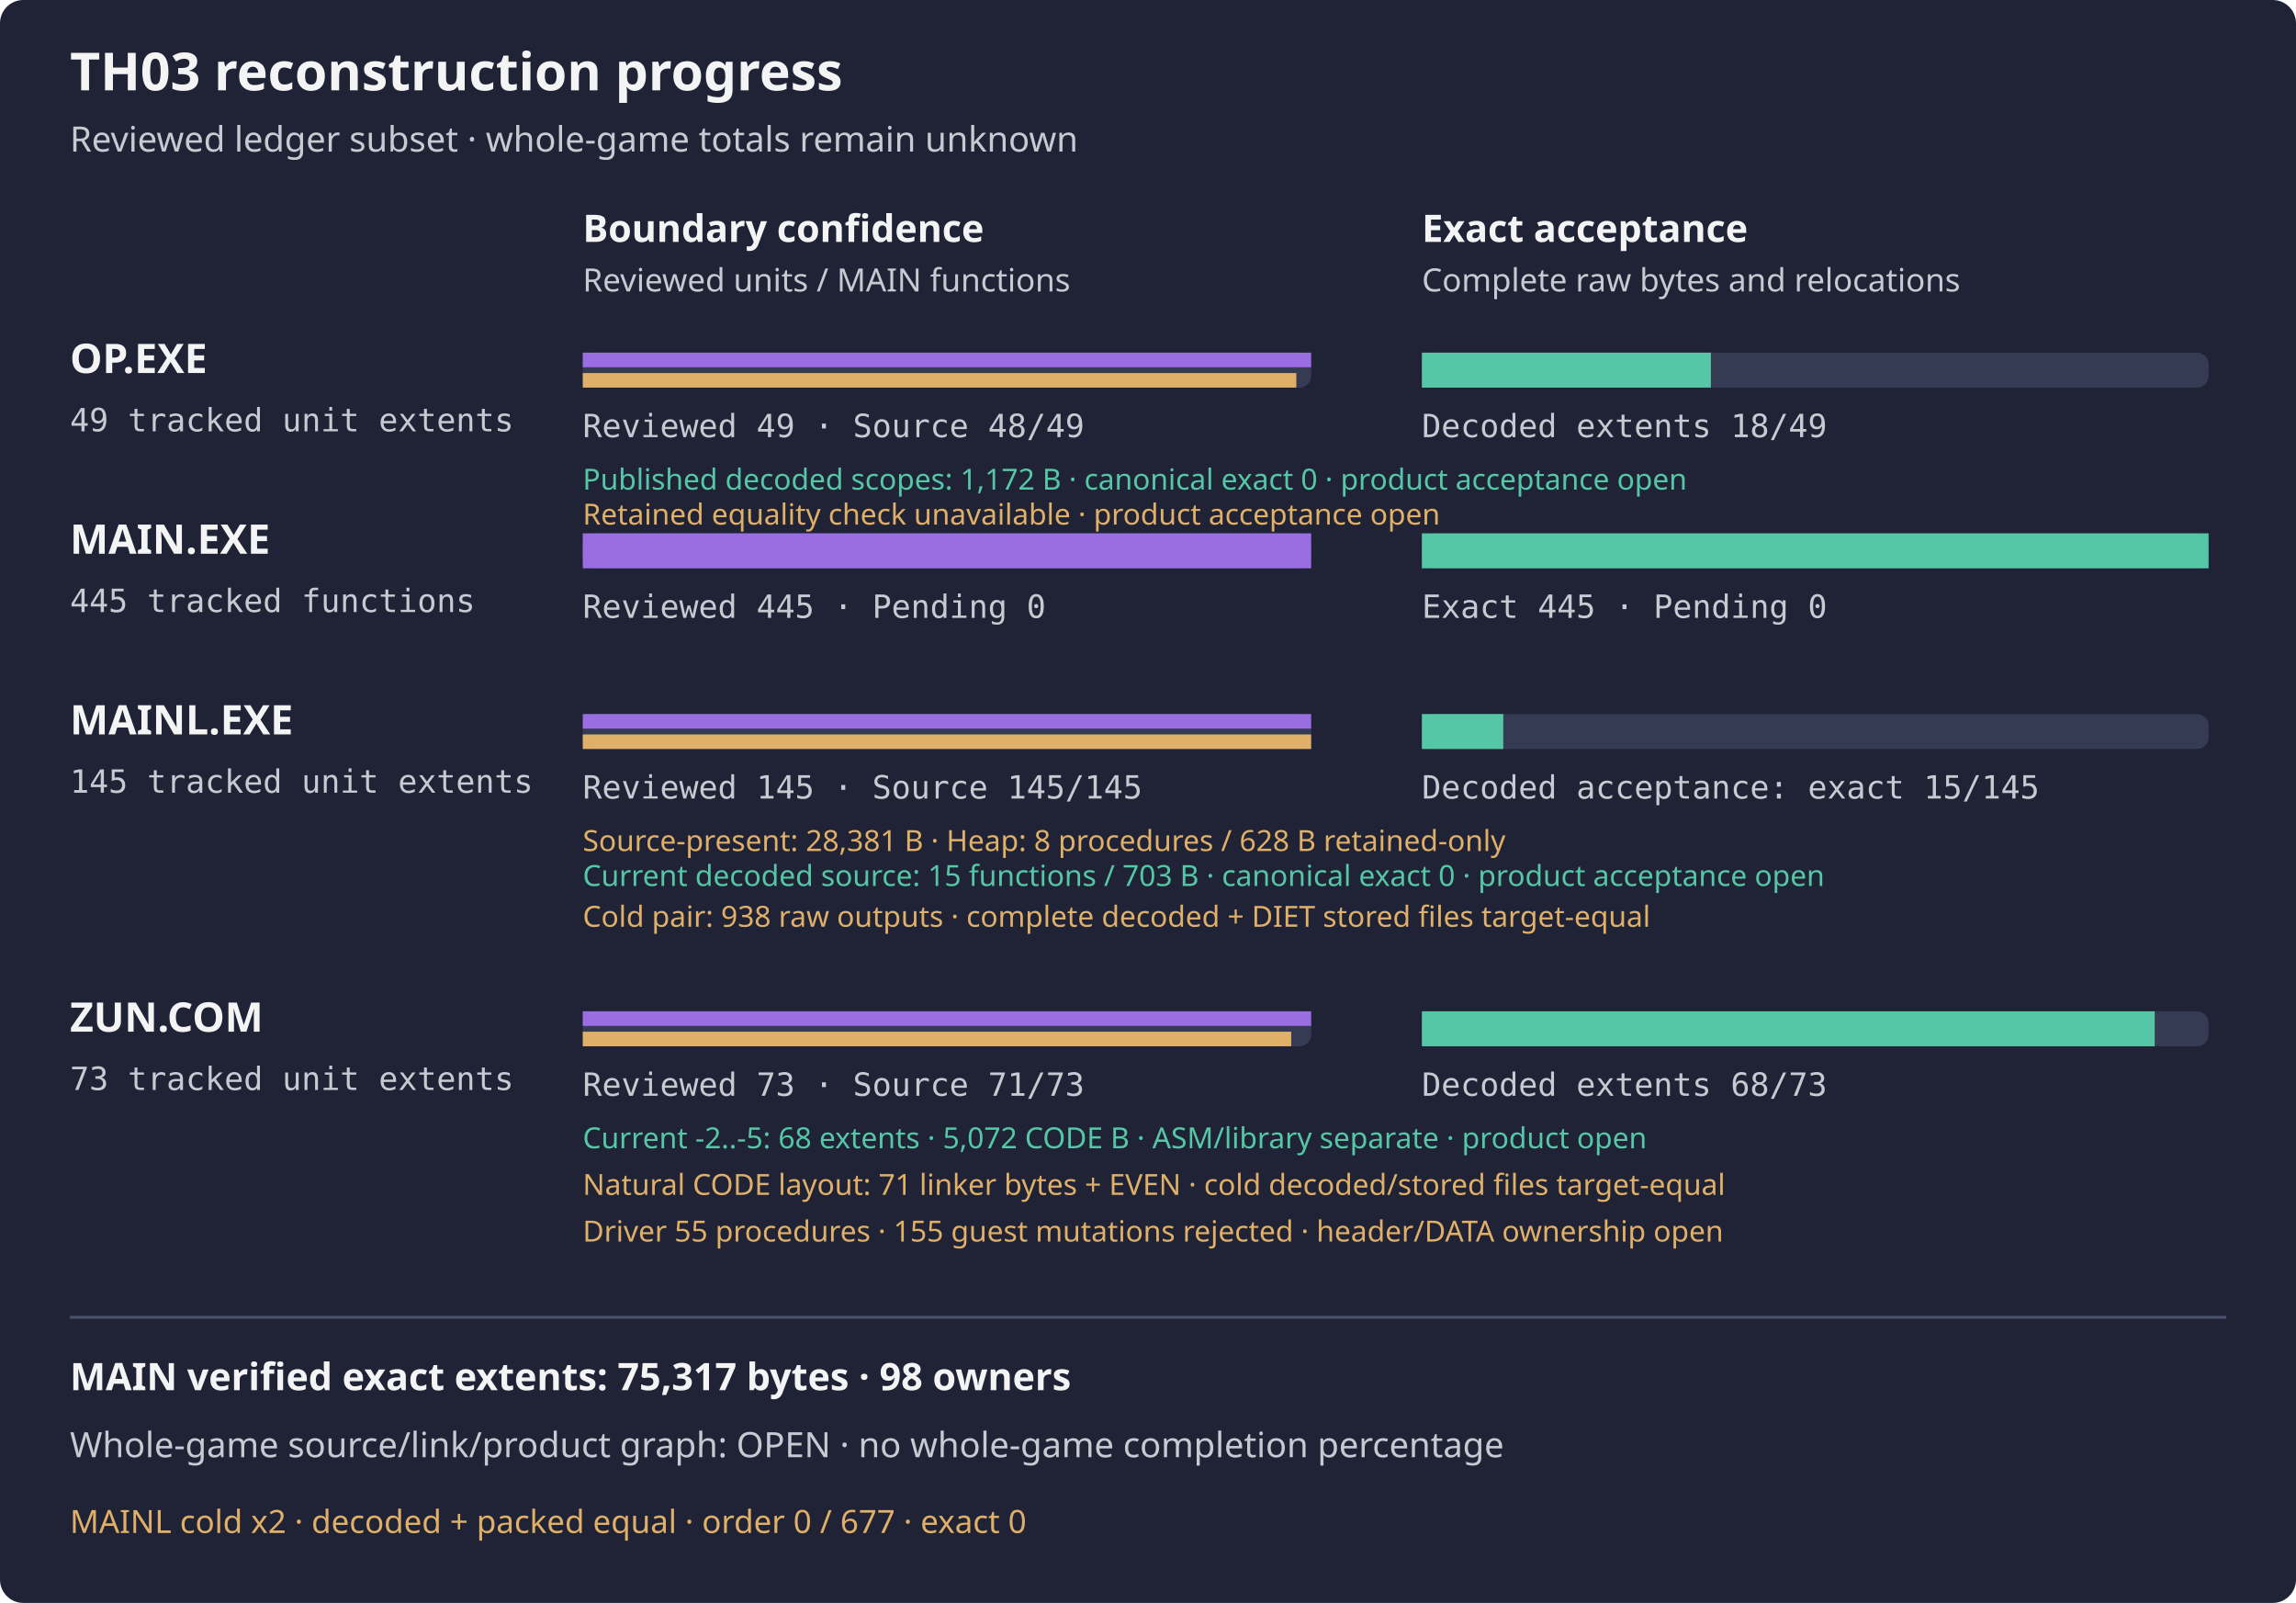
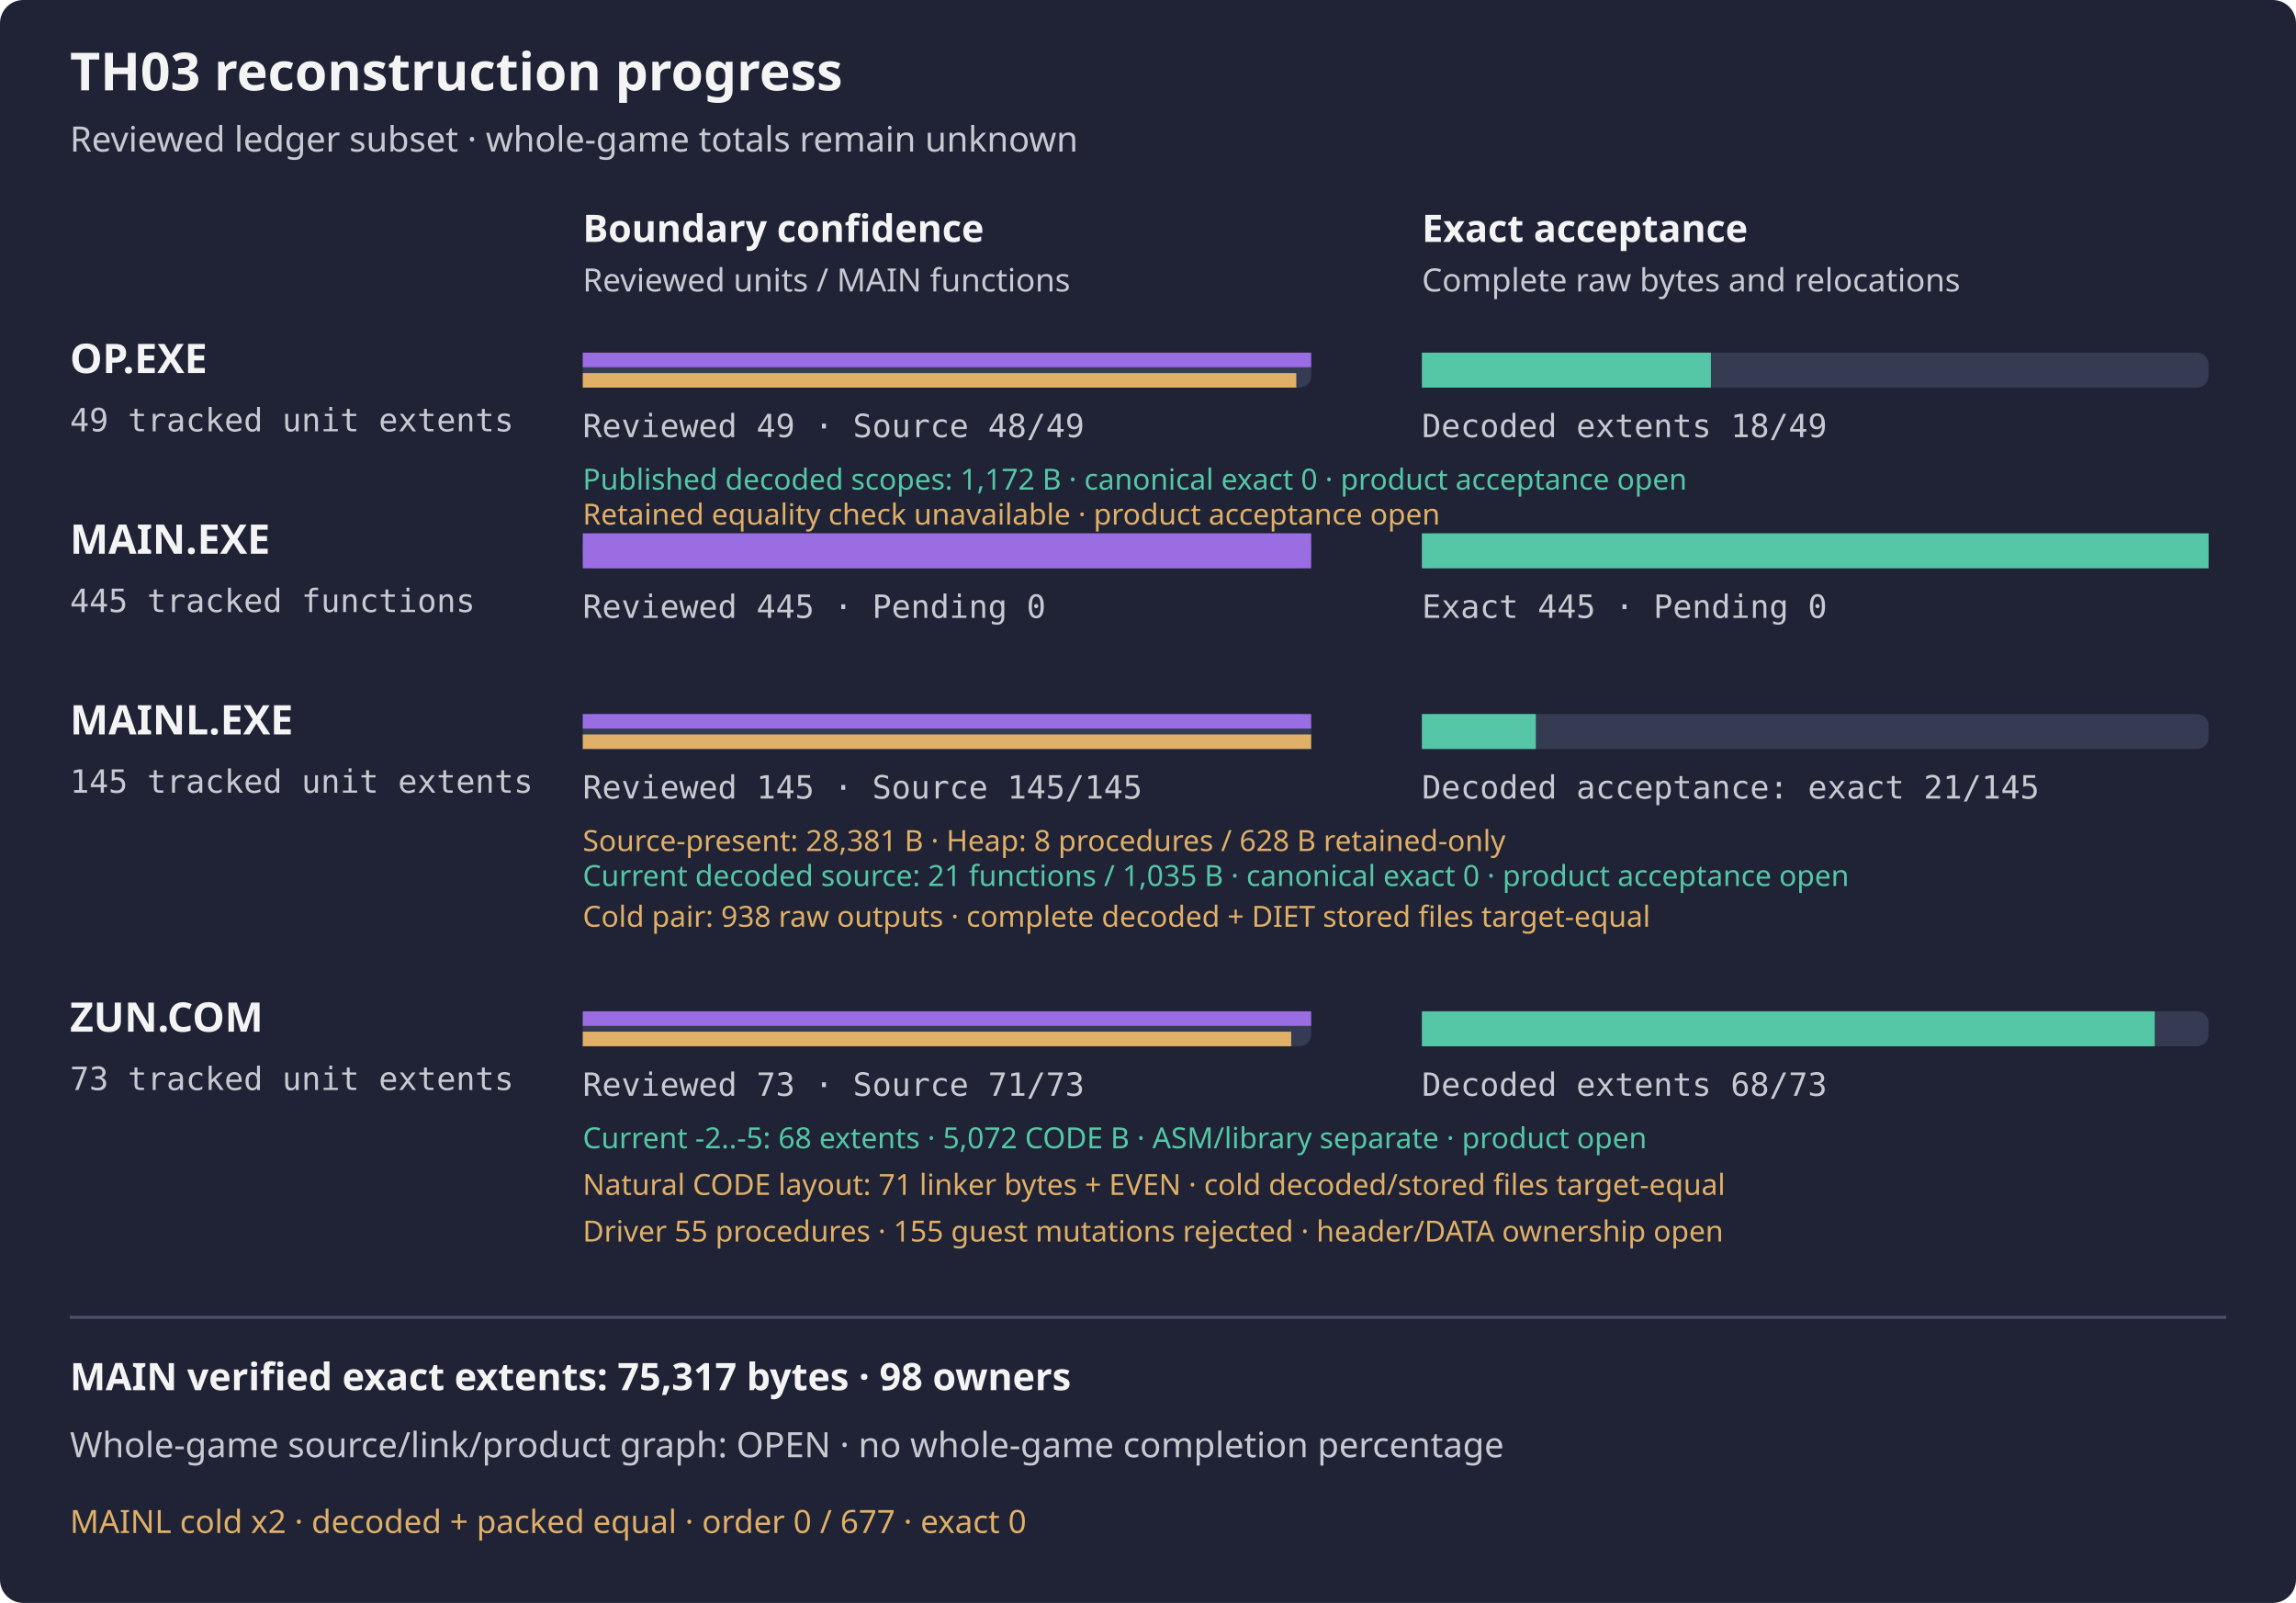
<svg xmlns="http://www.w3.org/2000/svg" width="788" height="550" viewBox="0 0 788 550" role="img" aria-label="TH03 reviewed subset reconstruction progress">
  <rect width="788" height="550" rx="8" fill="#1f2335" />
  <text x="24" y="31" fill="#f4f4f5" font-family="sans-serif" font-size="18" font-weight="600">TH03 reconstruction progress</text>
  <text x="24" y="52" fill="#c8cad2" font-family="sans-serif" font-size="12">Reviewed ledger subset · whole-game totals remain unknown</text>
  <text x="200" y="83" fill="#f4f4f5" font-family="sans-serif" font-size="13" font-weight="600">Boundary confidence</text>
  <text x="488" y="83" fill="#f4f4f5" font-family="sans-serif" font-size="13" font-weight="600">Exact acceptance</text>
  <text x="200" y="100" fill="#c8cad2" font-family="sans-serif" font-size="11">Reviewed units / MAIN functions</text>
  <text x="488" y="100" fill="#c8cad2" font-family="sans-serif" font-size="11">Complete raw bytes and relocations</text>
  <g aria-label="OP.EXE bars count tracked unit extents, not functions; source-present is not exact">
    <text x="24" y="128" fill="#f4f4f5" font-family="sans-serif" font-size="14" font-weight="600">OP.EXE</text>
    <text x="24" y="148" fill="#c8cad2" font-family="monospace" font-size="11">49 tracked unit extents</text>
    <rect x="200" y="121" width="250" height="12" rx="4" fill="#353b52" />
    <rect x="488" y="121" width="270" height="12" rx="4" fill="#353b52" />
    <rect x="200" y="121" width="250.00" height="5" fill="#9b6de3" />
    <rect x="200" y="128" width="244.90" height="5" fill="#e0af68" />
    <rect x="488" y="121" width="99.18" height="12" fill="#55c7a6" />
    <text x="200" y="150" fill="#c8cad2" font-family="monospace" font-size="11">Reviewed 49 · Source 48/49</text>
    <text x="488" y="150" fill="#c8cad2" font-family="monospace" font-size="11">Decoded extents 18/49</text>
  </g>
  <text x="200" y="168" fill="#55c7a6" font-family="sans-serif" font-size="10">Published decoded scopes: 1,172 B · canonical exact 0 · product acceptance open</text>
  <text x="200" y="180" fill="#e0af68" font-family="sans-serif" font-size="10">Retained equality check unavailable · product acceptance open</text>
  <text x="24" y="190" fill="#f4f4f5" font-family="sans-serif" font-size="14" font-weight="600">MAIN.EXE</text>
  <text x="24" y="210" fill="#c8cad2" font-family="monospace" font-size="11">445 tracked functions</text>
  <rect x="200" y="183" width="250" height="12" rx="4" fill="#353b52" />
  <rect x="488" y="183" width="270" height="12" rx="4" fill="#353b52" />
  <rect x="200" y="183" width="250.00" height="12" fill="#9b6de3" />
  <rect x="488" y="183" width="270.00" height="12" fill="#55c7a6" />
  <text x="200" y="212" fill="#c8cad2" font-family="monospace" font-size="11">Reviewed 445 · Pending 0</text>
  <text x="488" y="212" fill="#c8cad2" font-family="monospace" font-size="11">Exact 445 · Pending 0</text>
  <g aria-label="MAINL bars count tracked unit extents, not functions; source-present is not exact">
    <text x="24" y="252" fill="#f4f4f5" font-family="sans-serif" font-size="14" font-weight="600">MAINL.EXE</text>
    <text x="24" y="272" fill="#c8cad2" font-family="monospace" font-size="11">145 tracked unit extents</text>
    <rect x="200" y="245" width="250" height="12" rx="4" fill="#353b52" />
    <rect x="488" y="245" width="270" height="12" rx="4" fill="#353b52" />
    <rect x="200" y="245" width="250.00" height="5" fill="#9b6de3" />
    <rect x="200" y="252" width="250.00" height="5" fill="#e0af68" />
-     <rect x="488" y="245" width="27.93" height="12" fill="#55c7a6" />
+     <rect x="488" y="245" width="39.10" height="12" fill="#55c7a6" />
    <text x="200" y="274" fill="#c8cad2" font-family="monospace" font-size="11">Reviewed 145 · Source 145/145</text>
-     <text x="488" y="274" fill="#c8cad2" font-family="monospace" font-size="11">Decoded acceptance: exact 15/145</text>
+     <text x="488" y="274" fill="#c8cad2" font-family="monospace" font-size="11">Decoded acceptance: exact 21/145</text>
    <text x="200" y="292" fill="#e0af68" font-family="sans-serif" font-size="10">Source-present: 28,381 B · Heap: 8 procedures / 628 B retained-only</text>
  </g>
-   <text x="200" y="304" fill="#55c7a6" font-family="sans-serif" font-size="10">Current decoded source: 15 functions / 703 B · canonical exact 0 · product acceptance open</text>
+   <text x="200" y="304" fill="#55c7a6" font-family="sans-serif" font-size="10">Current decoded source: 21 functions / 1,035 B · canonical exact 0 · product acceptance open</text>
  <text x="200" y="318" fill="#e0af68" font-family="sans-serif" font-size="10">Cold pair: 938 raw outputs · complete decoded + DIET stored files target-equal</text>
  <g aria-label="ZUN.COM bars count tracked unit extents, not functions; source-present is not exact">
    <text x="24" y="354" fill="#f4f4f5" font-family="sans-serif" font-size="14" font-weight="600">ZUN.COM</text>
    <text x="24" y="374" fill="#c8cad2" font-family="monospace" font-size="11">73 tracked unit extents</text>
    <rect x="200" y="347" width="250" height="12" rx="4" fill="#353b52" />
    <rect x="488" y="347" width="270" height="12" rx="4" fill="#353b52" />
    <rect x="200" y="347" width="250.00" height="5" fill="#9b6de3" />
    <rect x="200" y="354" width="243.15" height="5" fill="#e0af68" />
    <rect x="488" y="347" width="251.51" height="12" fill="#55c7a6" />
    <text x="200" y="376" fill="#c8cad2" font-family="monospace" font-size="11">Reviewed 73 · Source 71/73</text>
    <text x="488" y="376" fill="#c8cad2" font-family="monospace" font-size="11">Decoded extents 68/73</text>
  </g>
  <text x="200" y="394" fill="#55c7a6" font-family="sans-serif" font-size="10">Current -2..-5: 68 extents · 5,072 CODE B · ASM/library separate · product open</text>
  <text x="200" y="410" fill="#e0af68" font-family="sans-serif" font-size="10">Natural CODE layout: 71 linker bytes + EVEN · cold decoded/stored files target-equal</text>
  <text x="200" y="426" fill="#e0af68" font-family="sans-serif" font-size="10">Driver 55 procedures · 155 guest mutations rejected · header/DATA ownership open</text>
  <path d="M24 452 H764" stroke="#4b526d" />
  <text x="24" y="477" fill="#f4f4f5" font-family="sans-serif" font-size="13" font-weight="600">MAIN verified exact extents: 75,317 bytes · 98 owners</text>
  <text x="24" y="500" fill="#c8cad2" font-family="sans-serif" font-size="12">Whole-game source/link/product graph: OPEN · no whole-game completion percentage</text>
  <text x="24" y="526" fill="#e0af68" font-family="sans-serif" font-size="11">MAINL cold x2 · decoded + packed equal · order 0 / 677 · exact 0</text>
</svg>
